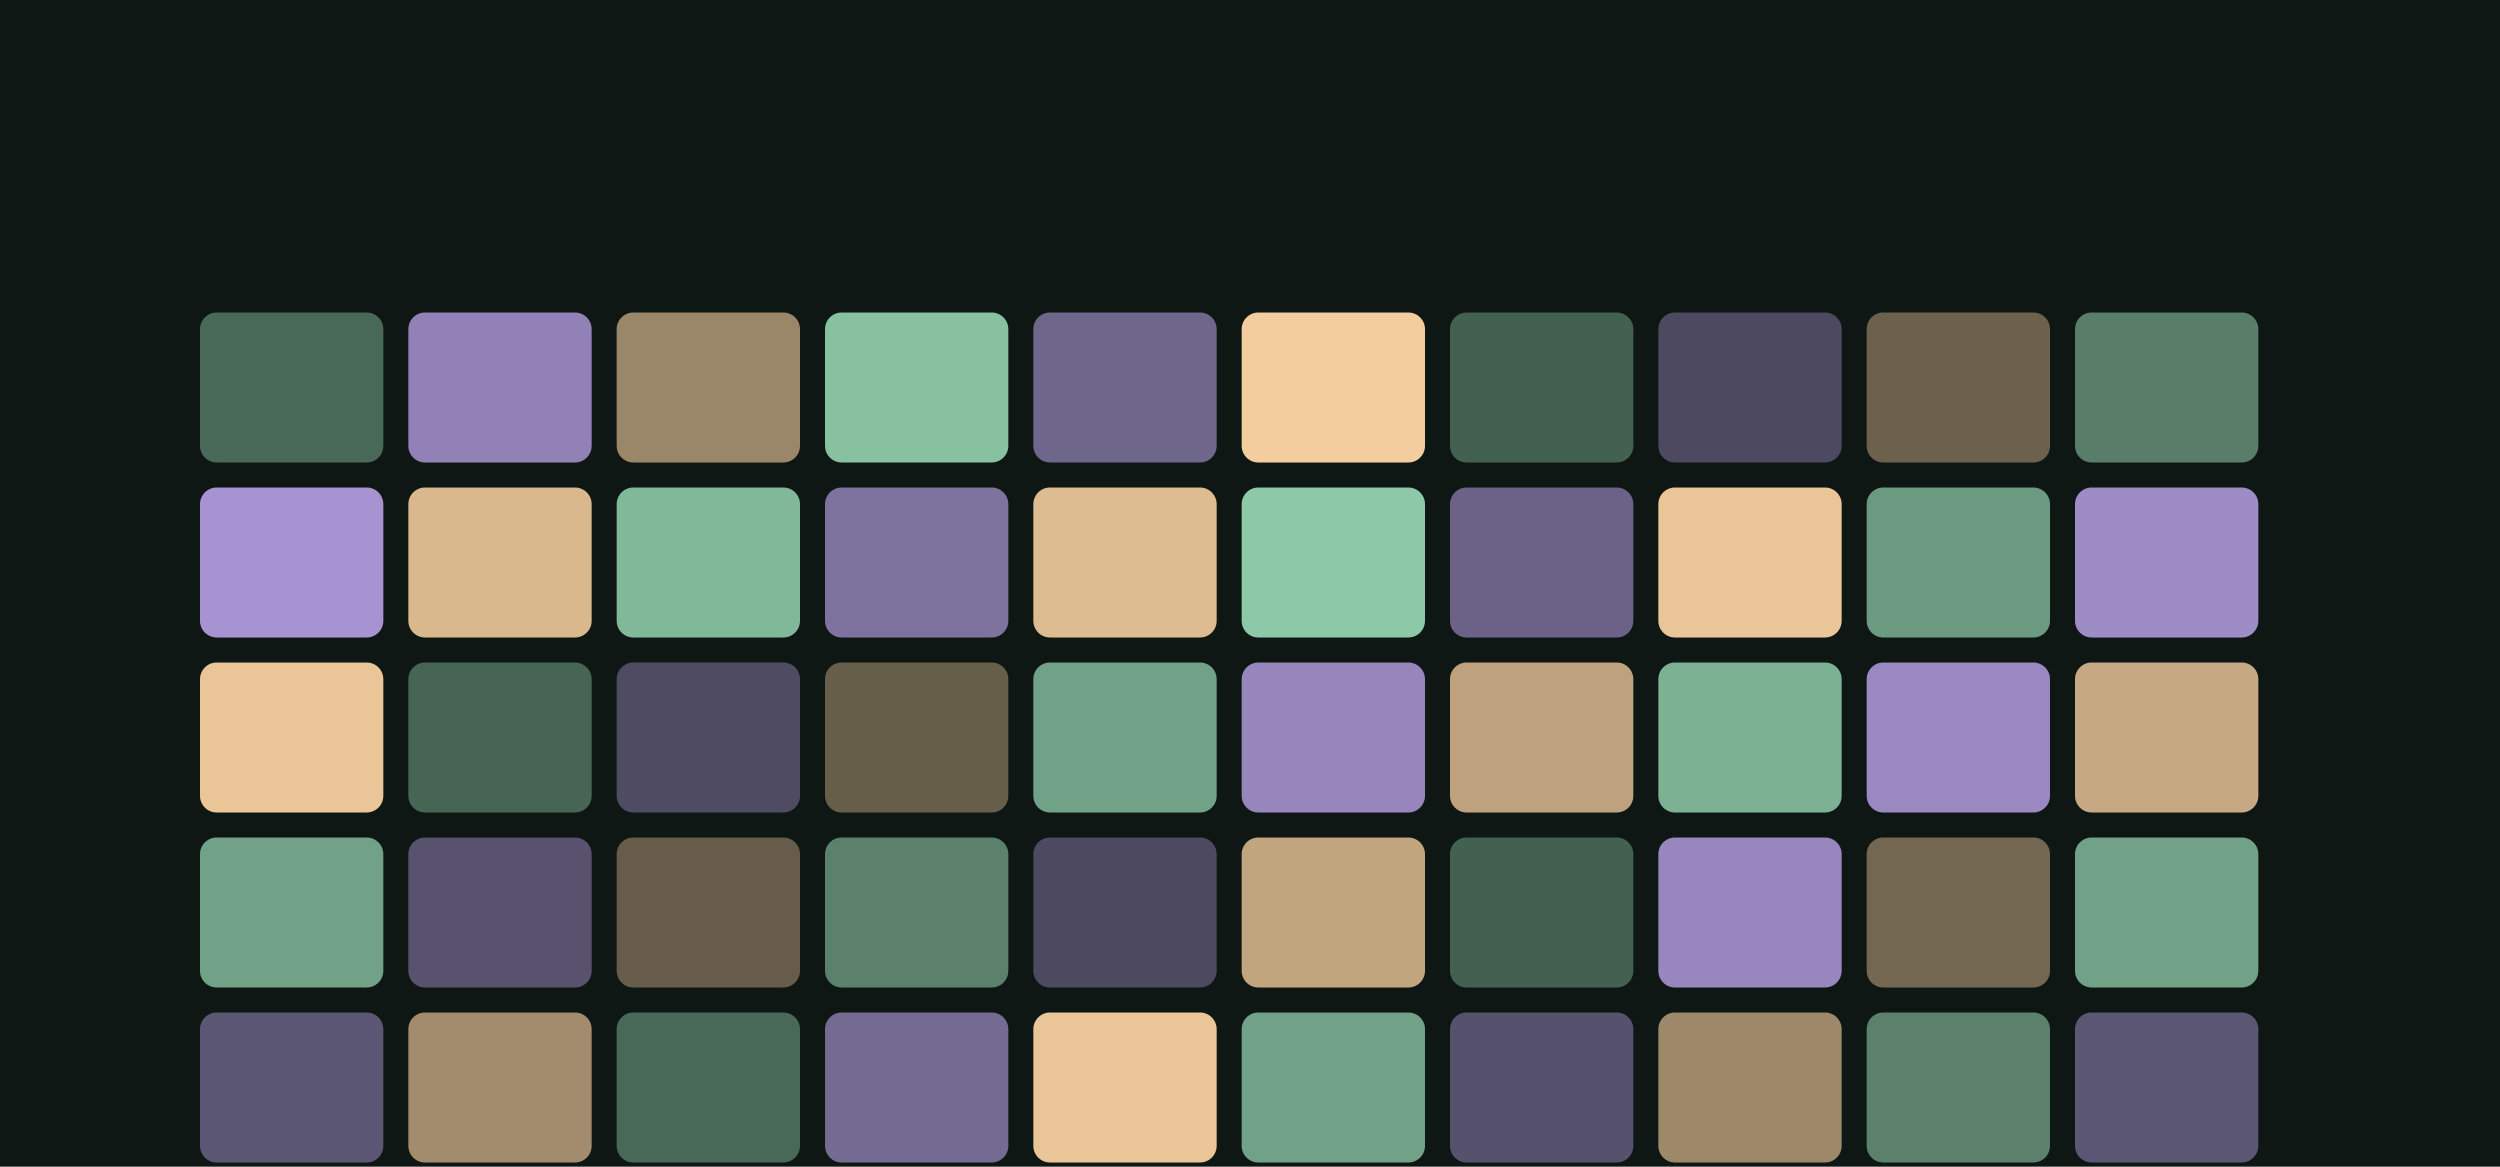
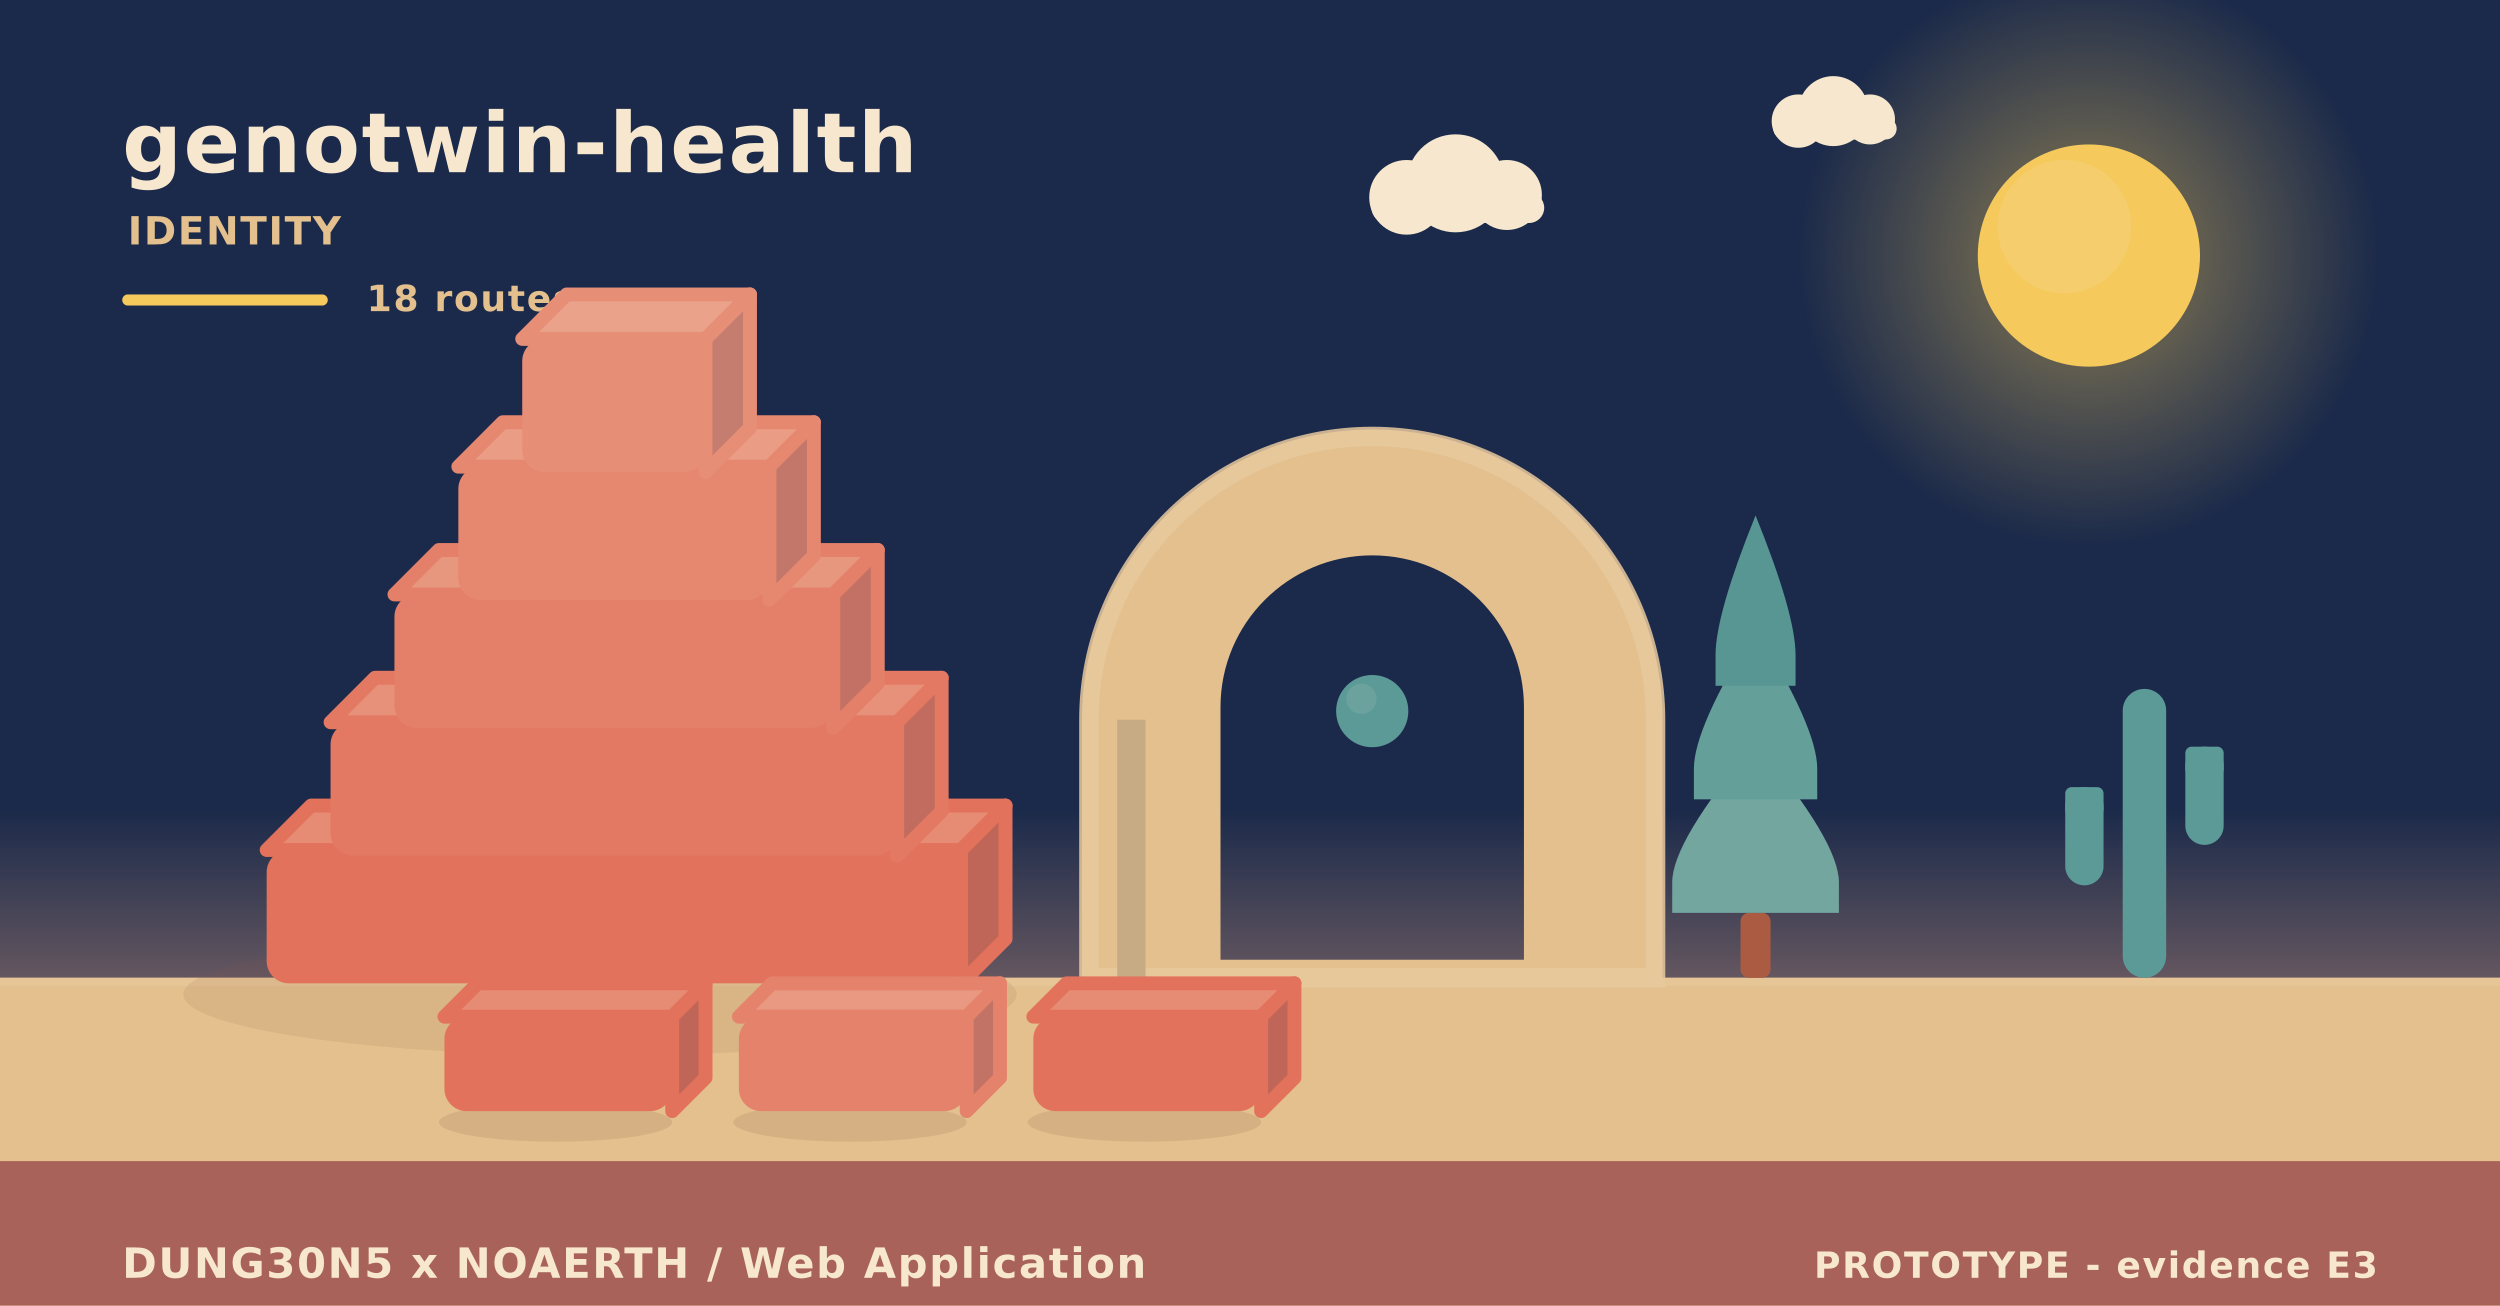
- <svg xmlns="http://www.w3.org/2000/svg" viewBox="0 0 1200 560" width="1200" height="560" role="img" aria-label="genotwin-health hero">
-   <rect width="1200" height="560" fill="#0f1714" />
-   <defs>
-     <linearGradient id="gh" x1="0" y1="0" x2="1" y2="1">
-       <stop offset="0%" stop-color="#95d5b2" />
-       <stop offset="100%" stop-color="#b8a1e6" />
-     </linearGradient>
-   </defs>
-   <rect x="96.00" y="150.00" width="88.00" height="72.00" rx="8.00" fill="#95d5b2" opacity="0.43" />
-   <rect x="196.00" y="150.00" width="88.00" height="72.00" rx="8.00" fill="#b8a1e6" opacity="0.77" />
-   <rect x="296.00" y="150.00" width="88.00" height="72.00" rx="8.00" fill="#ffd6a5" opacity="0.58" />
-   <rect x="396.00" y="150.00" width="88.00" height="72.00" rx="8.00" fill="#95d5b2" opacity="0.89" />
-   <rect x="496.00" y="150.00" width="88.00" height="72.00" rx="8.00" fill="#b8a1e6" opacity="0.57" />
-   <rect x="596.00" y="150.00" width="88.00" height="72.00" rx="8.00" fill="#ffd6a5" opacity="0.95" />
-   <rect x="696.00" y="150.00" width="88.00" height="72.00" rx="8.00" fill="#95d5b2" opacity="0.39" />
-   <rect x="796.00" y="150.00" width="88.00" height="72.00" rx="8.00" fill="#b8a1e6" opacity="0.36" />
-   <rect x="896.00" y="150.00" width="88.00" height="72.00" rx="8.00" fill="#ffd6a5" opacity="0.39" />
-   <rect x="996.00" y="150.00" width="88.00" height="72.00" rx="8.00" fill="#95d5b2" opacity="0.54" />
-   <rect x="96.00" y="234.00" width="88.00" height="72.00" rx="8.00" fill="#b8a1e6" opacity="0.90" />
-   <rect x="196.00" y="234.00" width="88.00" height="72.00" rx="8.00" fill="#ffd6a5" opacity="0.84" />
-   <rect x="296.00" y="234.00" width="88.00" height="72.00" rx="8.00" fill="#95d5b2" opacity="0.85" />
-   <rect x="396.00" y="234.00" width="88.00" height="72.00" rx="8.00" fill="#b8a1e6" opacity="0.66" />
-   <rect x="496.00" y="234.00" width="88.00" height="72.00" rx="8.00" fill="#ffd6a5" opacity="0.86" />
-   <rect x="596.00" y="234.00" width="88.00" height="72.00" rx="8.00" fill="#95d5b2" opacity="0.94" />
-   <rect x="696.00" y="234.00" width="88.00" height="72.00" rx="8.00" fill="#b8a1e6" opacity="0.55" />
-   <rect x="796.00" y="234.00" width="88.00" height="72.00" rx="8.00" fill="#ffd6a5" opacity="0.91" />
-   <rect x="896.00" y="234.00" width="88.00" height="72.00" rx="8.00" fill="#95d5b2" opacity="0.69" />
-   <rect x="996.00" y="234.00" width="88.00" height="72.00" rx="8.00" fill="#b8a1e6" opacity="0.84" />
-   <rect x="96.00" y="318.00" width="88.00" height="72.00" rx="8.00" fill="#ffd6a5" opacity="0.91" />
-   <rect x="196.00" y="318.00" width="88.00" height="72.00" rx="8.00" fill="#95d5b2" opacity="0.41" />
-   <rect x="296.00" y="318.00" width="88.00" height="72.00" rx="8.00" fill="#b8a1e6" opacity="0.38" />
-   <rect x="396.00" y="318.00" width="88.00" height="72.00" rx="8.00" fill="#ffd6a5" opacity="0.37" />
-   <rect x="496.00" y="318.00" width="88.00" height="72.00" rx="8.00" fill="#95d5b2" opacity="0.73" />
-   <rect x="596.00" y="318.00" width="88.00" height="72.00" rx="8.00" fill="#b8a1e6" opacity="0.80" />
-   <rect x="696.00" y="318.00" width="88.00" height="72.00" rx="8.00" fill="#ffd6a5" opacity="0.73" />
-   <rect x="796.00" y="318.00" width="88.00" height="72.00" rx="8.00" fill="#95d5b2" opacity="0.81" />
-   <rect x="896.00" y="318.00" width="88.00" height="72.00" rx="8.00" fill="#b8a1e6" opacity="0.82" />
-   <rect x="996.00" y="318.00" width="88.00" height="72.00" rx="8.00" fill="#ffd6a5" opacity="0.76" />
-   <rect x="96.00" y="402.00" width="88.00" height="72.00" rx="8.00" fill="#95d5b2" opacity="0.73" />
-   <rect x="196.00" y="402.00" width="88.00" height="72.00" rx="8.00" fill="#b8a1e6" opacity="0.43" />
-   <rect x="296.00" y="402.00" width="88.00" height="72.00" rx="8.00" fill="#ffd6a5" opacity="0.36" />
-   <rect x="396.00" y="402.00" width="88.00" height="72.00" rx="8.00" fill="#95d5b2" opacity="0.56" />
-   <rect x="496.00" y="402.00" width="88.00" height="72.00" rx="8.00" fill="#b8a1e6" opacity="0.36" />
-   <rect x="596.00" y="402.00" width="88.00" height="72.00" rx="8.00" fill="#ffd6a5" opacity="0.74" />
-   <rect x="696.00" y="402.00" width="88.00" height="72.00" rx="8.00" fill="#95d5b2" opacity="0.39" />
-   <rect x="796.00" y="402.00" width="88.00" height="72.00" rx="8.00" fill="#b8a1e6" opacity="0.81" />
-   <rect x="896.00" y="402.00" width="88.00" height="72.00" rx="8.00" fill="#ffd6a5" opacity="0.42" />
-   <rect x="996.00" y="402.00" width="88.00" height="72.00" rx="8.00" fill="#95d5b2" opacity="0.73" />
-   <rect x="96.00" y="486.00" width="88.00" height="72.00" rx="8.00" fill="#b8a1e6" opacity="0.46" />
-   <rect x="196.00" y="486.00" width="88.00" height="72.00" rx="8.00" fill="#ffd6a5" opacity="0.61" />
-   <rect x="296.00" y="486.00" width="88.00" height="72.00" rx="8.00" fill="#95d5b2" opacity="0.43" />
-   <rect x="396.00" y="486.00" width="88.00" height="72.00" rx="8.00" fill="#b8a1e6" opacity="0.60" />
-   <rect x="496.00" y="486.00" width="88.00" height="72.00" rx="8.00" fill="#ffd6a5" opacity="0.91" />
-   <rect x="596.00" y="486.00" width="88.00" height="72.00" rx="8.00" fill="#95d5b2" opacity="0.73" />
-   <rect x="696.00" y="486.00" width="88.00" height="72.00" rx="8.00" fill="#b8a1e6" opacity="0.42" />
-   <rect x="796.00" y="486.00" width="88.00" height="72.00" rx="8.00" fill="#ffd6a5" opacity="0.59" />
-   <rect x="896.00" y="486.00" width="88.00" height="72.00" rx="8.00" fill="#95d5b2" opacity="0.56" />
-   <rect x="996.00" y="486.00" width="88.00" height="72.00" rx="8.00" fill="#b8a1e6" opacity="0.46" />
+ <svg xmlns="http://www.w3.org/2000/svg" width="900" height="470" viewBox="0 0 900 470" role="img" aria-label="genotwin-health - identity">
+   <linearGradient id="skyh" x1="0" y1="0" x2="0" y2="1">
+     <stop offset="0" stop-color="#1b2a4a" />
+     <stop offset="0.62" stop-color="#1b2a4a" />
+     <stop offset="1" stop-color="#f3ad8a" />
+   </linearGradient>
+   <rect width="900" height="470" fill="url(#skyh)" />
+   <radialGradient id="sunh">
+     <stop offset="0.35" stop-color="#f5c95c" stop-opacity="0.34" />
+     <stop offset="1" stop-color="#f5c95c" stop-opacity="0" />
+   </radialGradient>
+   <circle cx="752" cy="92" r="104" fill="url(#sunh)" />
+   <circle cx="752" cy="92" r="40" fill="#f5c95c" />
+   <circle cx="743.2" cy="81.6" r="24" fill="#f5d27e" opacity="0.5" />
+   <g>
+     <circle cx="524" cy="66" r="17.64" fill="#f6e7ce" />
+     <circle cx="506.36" cy="71.04" r="13.44" fill="#f6e7ce" />
+     <circle cx="542.48" cy="70.2" r="12.6" fill="#f6e7ce" />
+     <rect x="493.76" y="69.36" width="62.16" height="10.92" rx="5.46" fill="#f6e7ce" />
+   </g>
+   <g>
+     <circle cx="660" cy="40" r="12.6" fill="#f6e7ce" />
+     <circle cx="647.4" cy="43.6" r="9.6" fill="#f6e7ce" />
+     <circle cx="673.2" cy="43" r="9" fill="#f6e7ce" />
+     <rect x="638.4" y="42.4" width="44.4" height="7.8" rx="3.9" fill="#f6e7ce" />
+   </g>
+   <rect x="0" y="352" width="900" height="118" fill="#e3c08d" />
+   <rect x="0" y="352" width="900" height="3" fill="#e6c596" />
+   <text x="44" y="62" font-family="Verdana,DejaVu Sans,sans-serif" font-size="30" font-weight="700" letter-spacing="0.6" fill="#f6e7ce" text-anchor="start">genotwin-health</text>
+   <text x="46" y="88" font-family="Verdana,DejaVu Sans,sans-serif" font-size="14" font-weight="700" letter-spacing="0.6" fill="#e3c08d" text-anchor="start">IDENTITY</text>
+   <rect x="44" y="106" width="74" height="4" rx="2" fill="#f5c95c" />
+   <text x="132" y="112" font-family="Verdana,DejaVu Sans,sans-serif" font-size="13" font-weight="700" letter-spacing="0.6" fill="#e3c08d" text-anchor="start">18 routes</text>
+   <ellipse cx="216" cy="358" rx="150" ry="22" fill="rgba(138,90,68,0.11)" />
+   <path d="M96,306 L346,306 L362,290 L112,290 Z" fill="#e68c74" stroke="#e2725b" stroke-width="5" stroke-linejoin="round" />
+   <path d="M346,306 L362,290 L362,338 L346,354 Z" fill="#c06658" stroke="#e2725b" stroke-width="5" stroke-linejoin="round" />
+   <rect x="96" y="306" width="250" height="48" rx="8" fill="#e2725b" />
+   <path d="M119,260 L323,260 L339,244 L135,244 Z" fill="#e7917a" stroke="#e37962" stroke-width="5" stroke-linejoin="round" />
+   <path d="M323,260 L339,244 L339,292 L323,308 Z" fill="#c16c5e" stroke="#e37962" stroke-width="5" stroke-linejoin="round" />
+   <rect x="119" y="260" width="204" height="48" rx="8" fill="#e37962" />
+   <path d="M142,214 L300,214 L316,198 L158,198 Z" fill="#e8977f" stroke="#e48069" stroke-width="5" stroke-linejoin="round" />
+   <path d="M300,214 L316,198 L316,246 L300,262 Z" fill="#c27164" stroke="#e48069" stroke-width="5" stroke-linejoin="round" />
+   <rect x="142" y="214" width="158" height="48" rx="8" fill="#e48069" />
+   <path d="M165,168 L277,168 L293,152 L181,152 Z" fill="#ea9c85" stroke="#e68770" stroke-width="5" stroke-linejoin="round" />
+   <path d="M277,168 L293,152 L293,200 L277,216 Z" fill="#c3776a" stroke="#e68770" stroke-width="5" stroke-linejoin="round" />
+   <rect x="165" y="168" width="112" height="48" rx="8" fill="#e68770" />
+   <path d="M188,122 L254,122 L270,106 L204,106 Z" fill="#eaa28a" stroke="#e78e77" stroke-width="5" stroke-linejoin="round" />
+   <path d="M254,122 L270,106 L270,154 L254,170 Z" fill="#c47d6f" stroke="#e78e77" stroke-width="5" stroke-linejoin="round" />
+   <rect x="188" y="122" width="66" height="48" rx="8" fill="#e78e77" />
+   <path d="M392,352 L392,259.12 A102,102 0 0 1 596,259.12 L596,352 Z M436.88,348 L436.88,254.55 A57.12,57.12 0 0 1 551.12,254.55 L551.12,348 Z" fill="#e3c08d" fill-rule="evenodd" stroke="#e3c08d" stroke-width="5" stroke-linejoin="round" />
+   <path d="M392,352 L392,259.12 A102,102 0 0 1 596,259.12 L596,352 Z" fill="none" stroke="#e8c99d" stroke-width="7" stroke-linecap="round" opacity="0.85" />
+   <rect x="402.2" y="259.12" width="10.2" height="92.88" fill="#c7ab84" />
+   <circle cx="494" cy="256" r="13" fill="#5b9a97" />
+   <circle cx="490.1" cy="251.58" r="5.46" fill="#7aa9a2" opacity="0.55" />
+   <rect x="626.6" y="328.64" width="10.8" height="23.36" rx="3" fill="#ac5b43" />
+   <path d="M632,267.32 Q602,302.89 602,317.6 Q602,328.64 602,328.64 L662,328.64 Q662,328.64 662,317.6 Q662,302.89 632,267.32 Z" fill="#74a6a0" />
+   <path d="M632,226.44 Q609.8,262.01 609.8,276.72 Q609.8,287.76 609.8,287.76 L654.2,287.76 Q654.2,287.76 654.2,276.72 Q654.2,262.01 632,226.44 Z" fill="#649f9a" />
+   <path d="M632,185.56 Q617.6,221.13 617.6,235.84 Q617.6,246.88 617.6,246.88 L646.4,246.88 Q646.4,246.88 646.4,235.84 Q646.4,221.13 632,185.56 Z" fill="#589694" />
+   <rect x="764.18" y="248" width="15.64" height="104" rx="7.82" fill="#5b9a97" />
+   <rect x="743.48" y="283.36" width="13.8" height="35.36" rx="6.9" fill="#5b9a97" />
+   <rect x="743.48" y="283.36" width="13.8" height="10.4" rx="2.3" fill="#5b9a97" />
+   <rect x="786.72" y="268.8" width="13.8" height="35.36" rx="6.9" fill="#5b9a97" />
+   <rect x="786.72" y="268.8" width="13.8" height="10.4" rx="2.3" fill="#5b9a97" />
+   <ellipse cx="200" cy="404" rx="42" ry="7" fill="rgba(138,90,68,0.15)" />
+   <path d="M160,366 L242,366 L254,354 L172,354 Z" fill="#e68c74" stroke="#e2725b" stroke-width="5" stroke-linejoin="round" />
+   <path d="M242,366 L254,354 L254,388 L242,400 Z" fill="#c06658" stroke="#e2725b" stroke-width="5" stroke-linejoin="round" />
+   <rect x="160" y="366" width="82" height="34" rx="8" fill="#e2725b" />
+   <ellipse cx="306" cy="404" rx="42" ry="7" fill="rgba(138,90,68,0.15)" />
+   <path d="M266,366 L348,366 L360,354 L278,354 Z" fill="#e99881" stroke="#e5826b" stroke-width="5" stroke-linejoin="round" />
+   <path d="M348,366 L360,354 L360,388 L348,400 Z" fill="#c37365" stroke="#e5826b" stroke-width="5" stroke-linejoin="round" />
+   <rect x="266" y="366" width="82" height="34" rx="8" fill="#e5826b" />
+   <ellipse cx="412" cy="404" rx="42" ry="7" fill="rgba(138,90,68,0.15)" />
+   <path d="M372,366 L454,366 L466,354 L384,354 Z" fill="#e68c74" stroke="#e2725b" stroke-width="5" stroke-linejoin="round" />
+   <path d="M454,366 L466,354 L466,388 L454,400 Z" fill="#c06658" stroke="#e2725b" stroke-width="5" stroke-linejoin="round" />
+   <rect x="372" y="366" width="82" height="34" rx="8" fill="#e2725b" />
+   <rect x="0" y="418" width="900" height="52" rx="0" fill="#a65c56" opacity="0.94" />
+   <text x="44" y="460" font-family="Verdana,DejaVu Sans,sans-serif" font-size="15" font-weight="700" letter-spacing="0.6" fill="#f6e7ce" text-anchor="start">DUNG30N5 x NOAERTH  /  Web Application</text>
+   <text x="856" y="460" font-family="Verdana,DejaVu Sans,sans-serif" font-size="13" font-weight="700" letter-spacing="0.6" fill="#f6e7ce" text-anchor="end">PROTOTYPE  -  evidence E3</text>
</svg>
